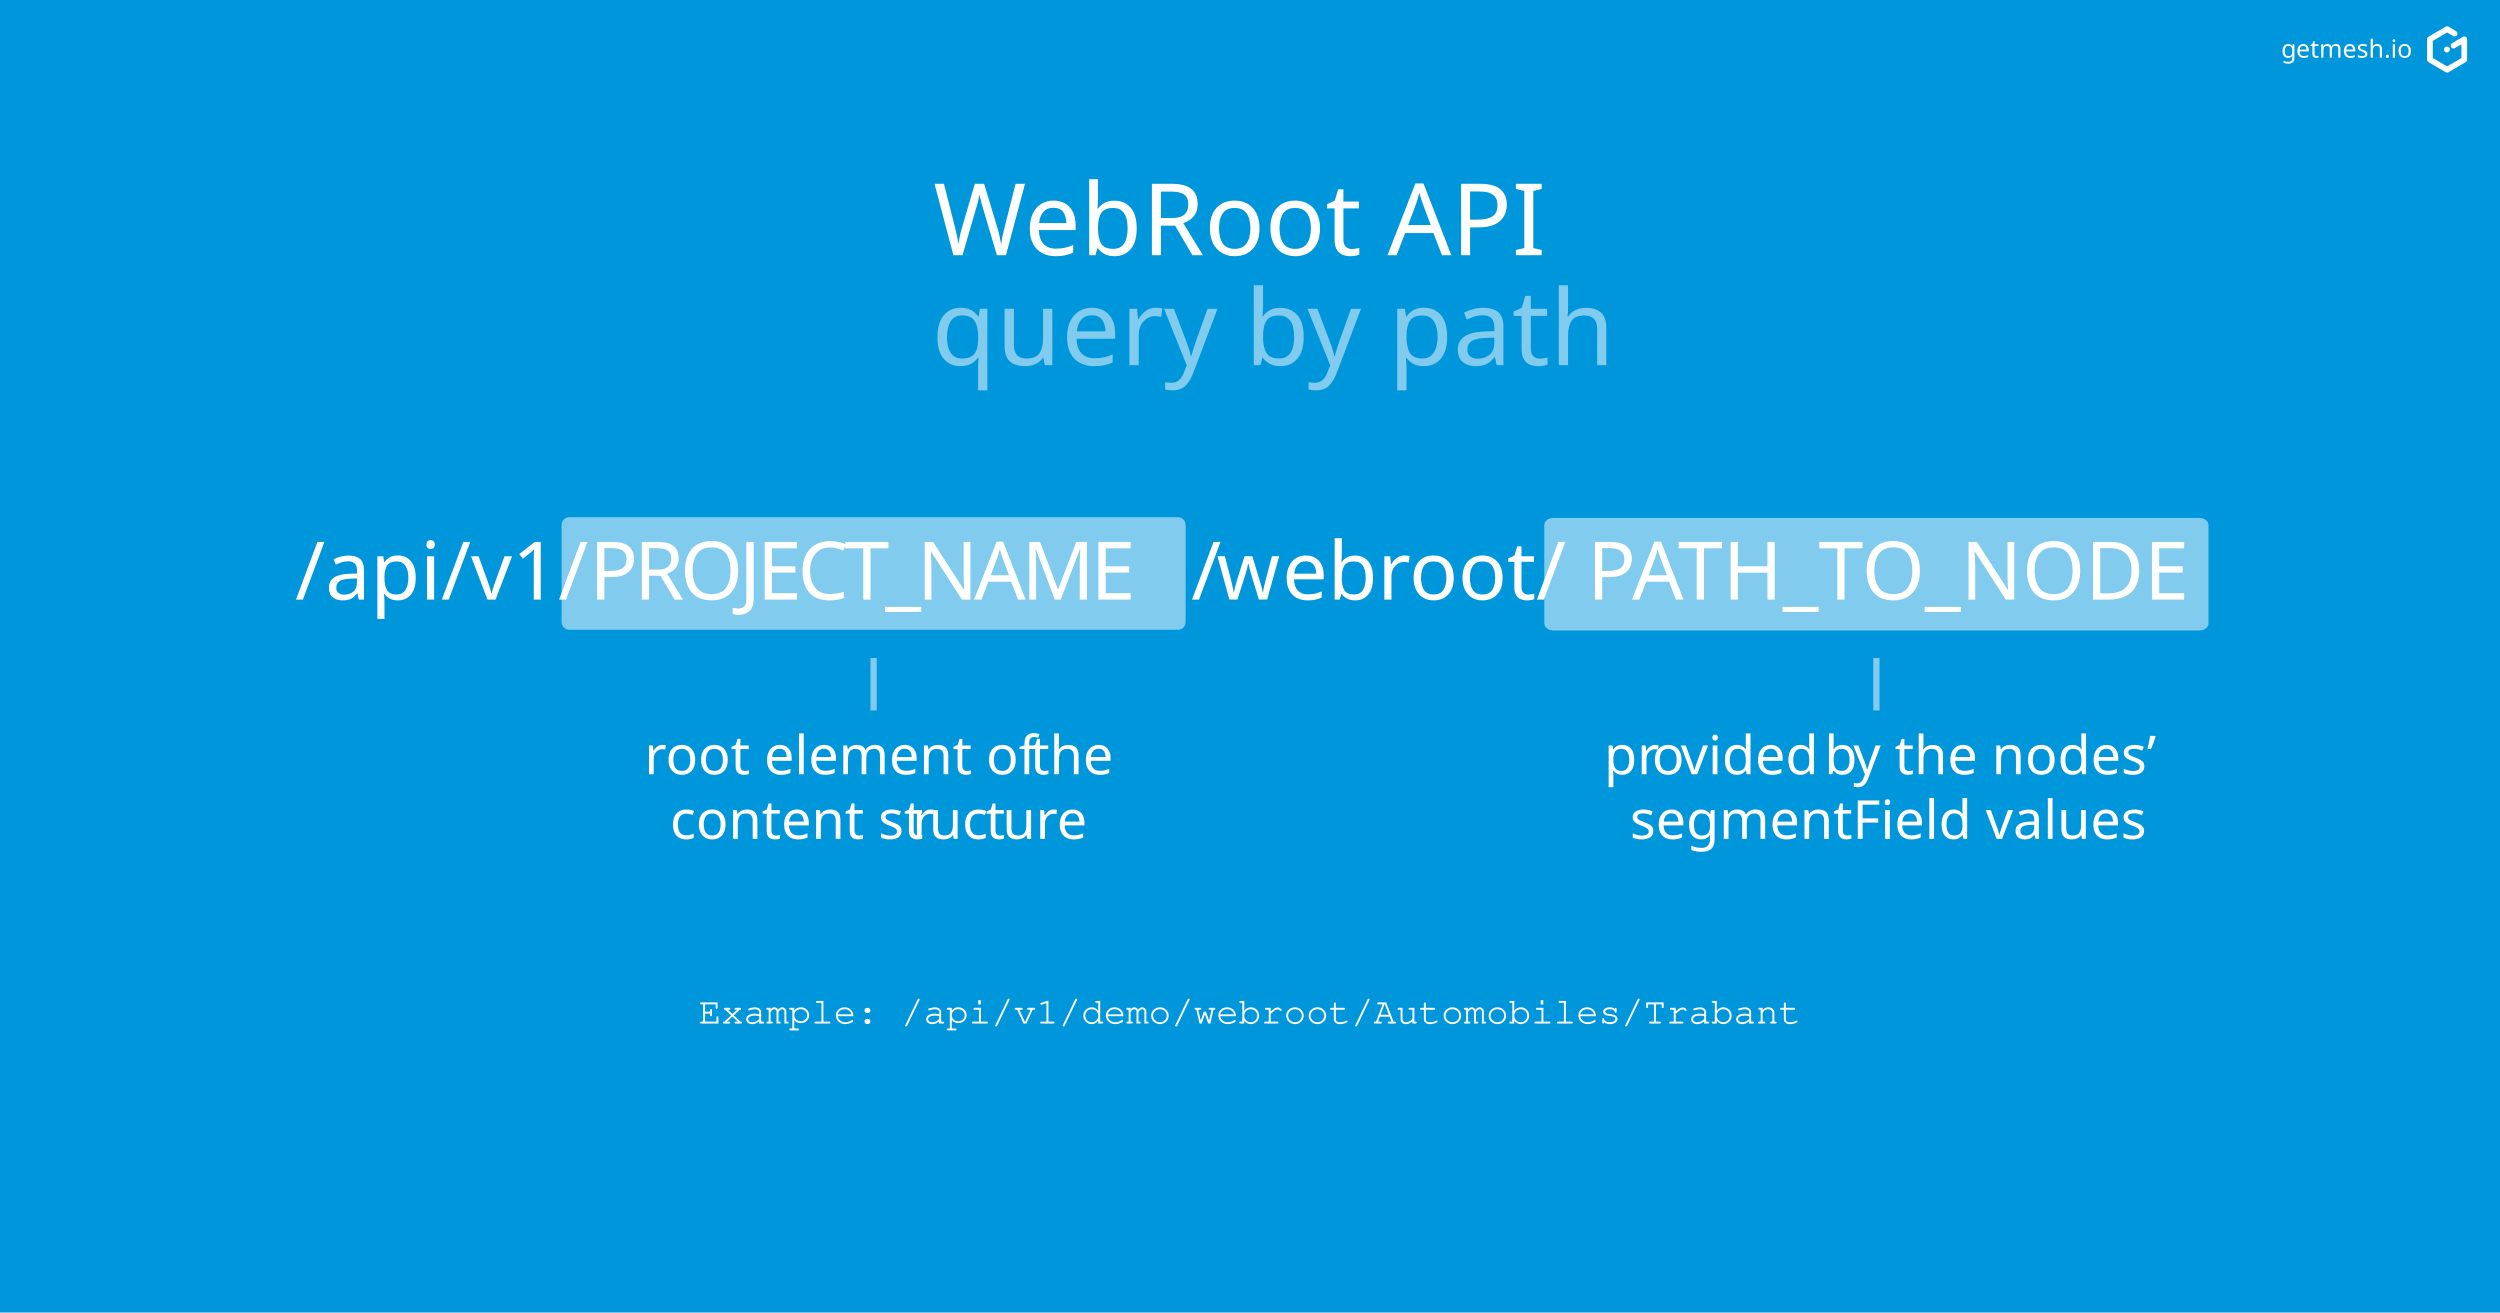
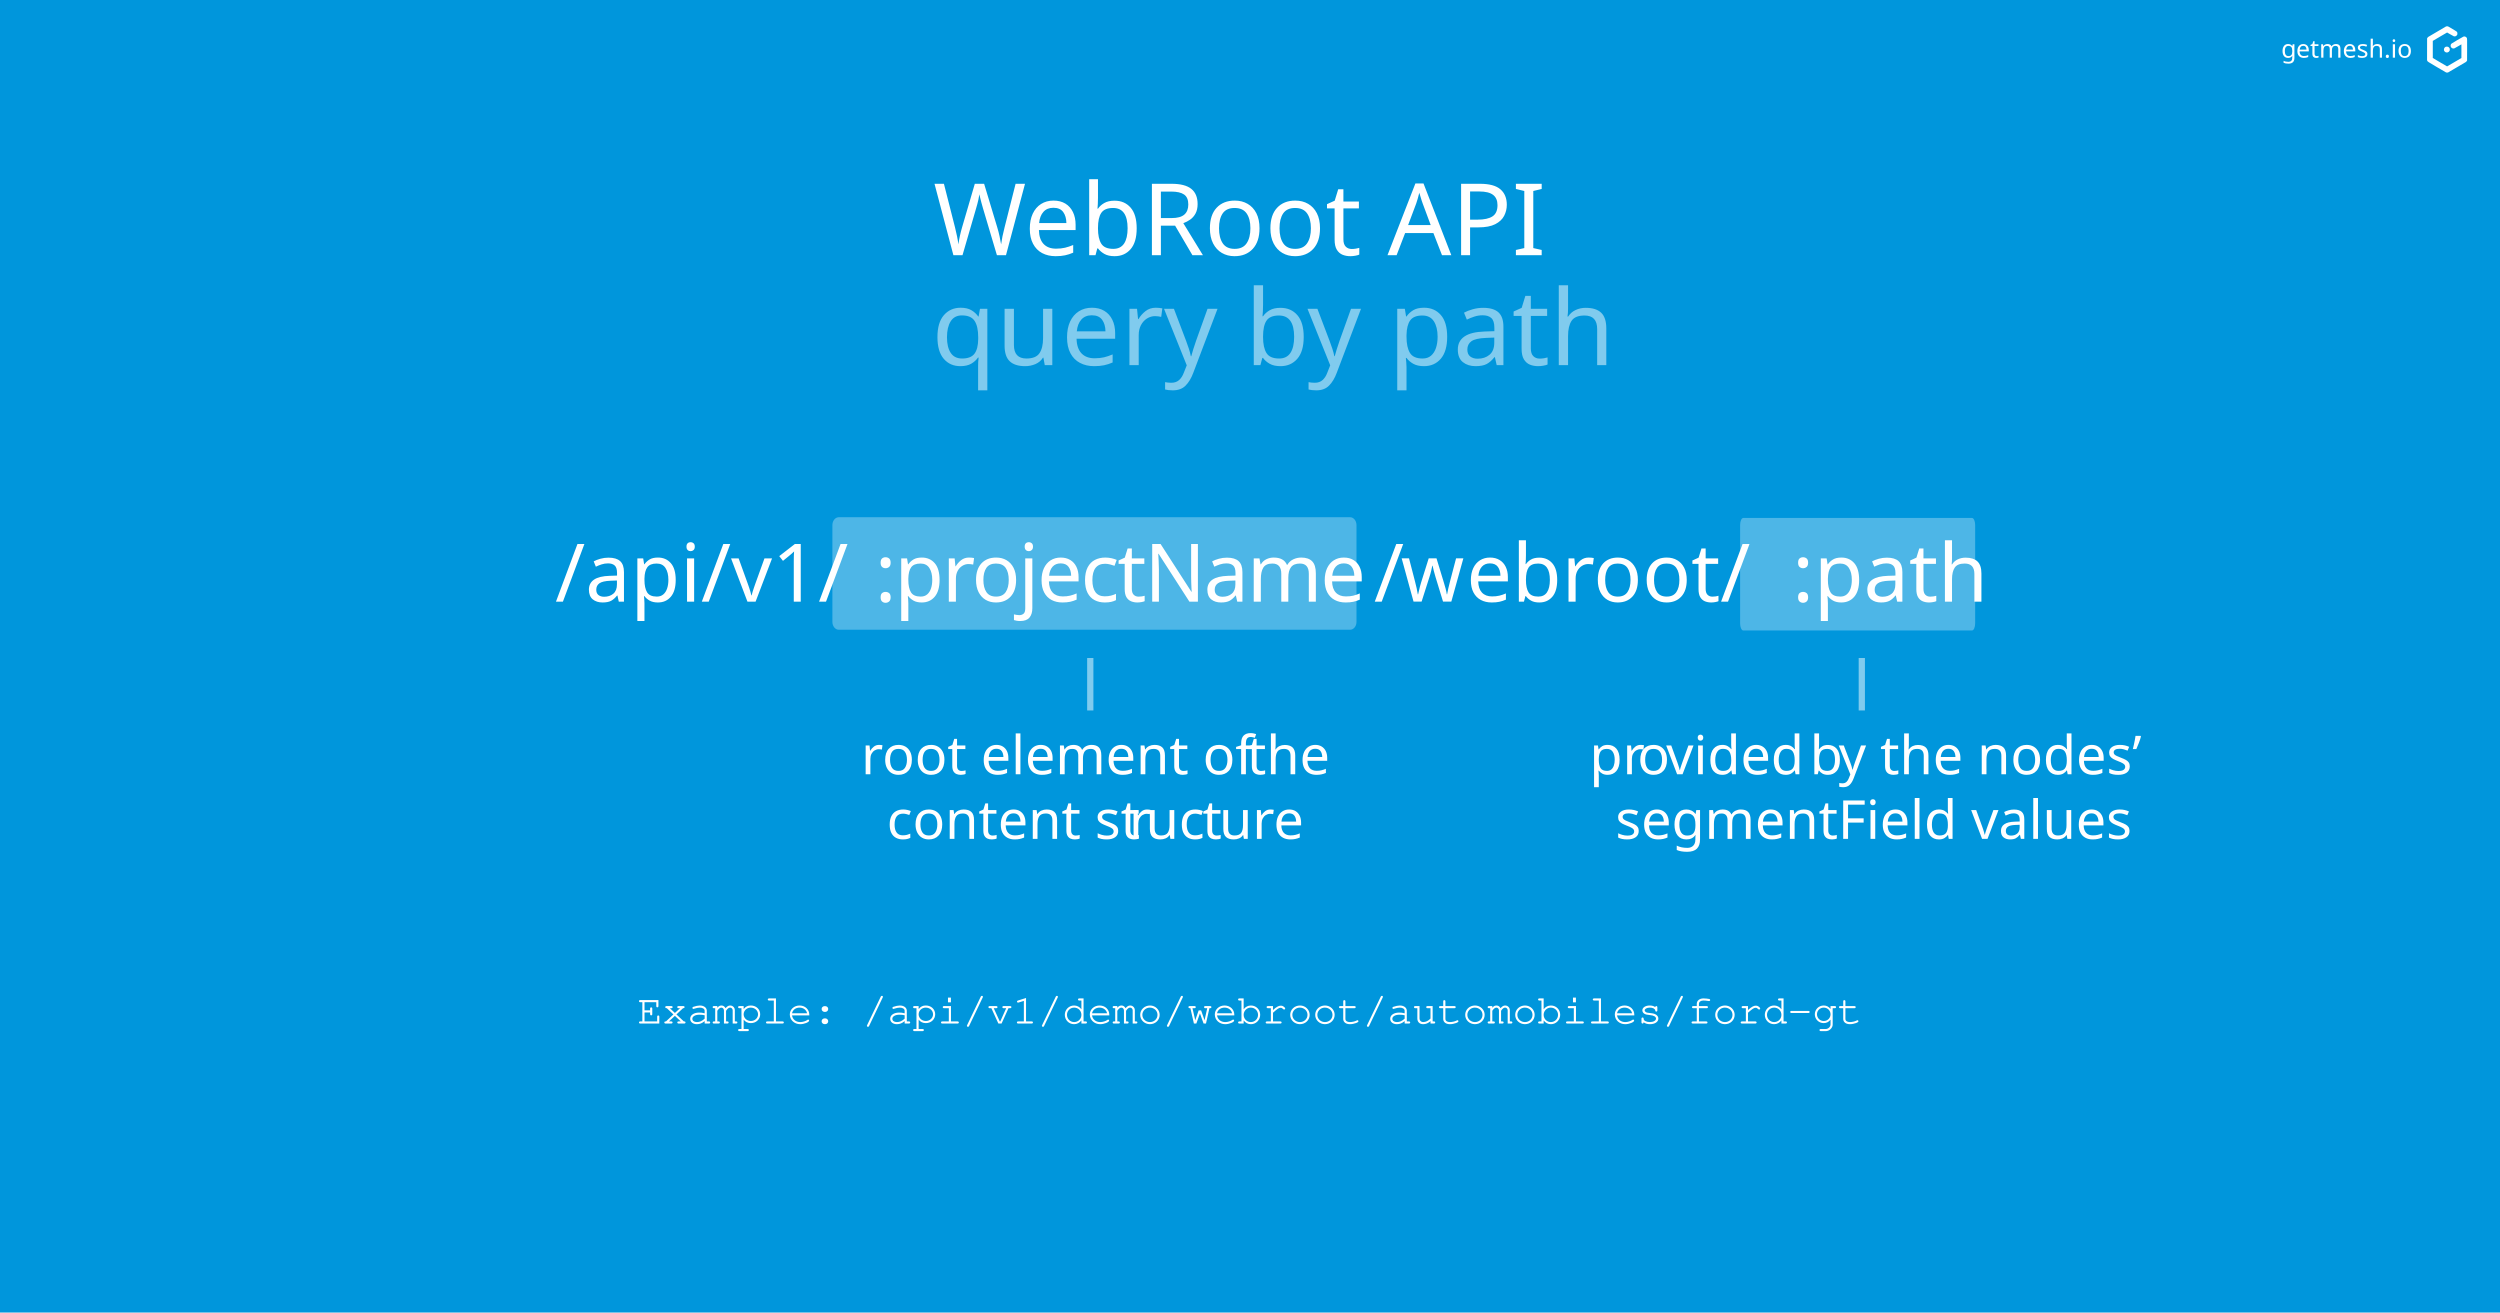
<svg xmlns="http://www.w3.org/2000/svg" version="1.1" id="Layer_1" x="0px" y="0px" width="1200px" height="630px" viewBox="0 0 1200 630" enable-background="new 0 0 1200 630" xml:space="preserve">
  <rect fill="#0096DC" width="1200" height="630" />
  <text transform="matrix(1 0 0 1 1094.962 27.6802)">
    <tspan x="0" y="0" fill="#FFFFFF" font-family="'UniversLTStd-Bold'" font-size="12">g</tspan>
    <tspan x="7.104" y="0" fill="#FFFFFF" font-family="'UniversLTStd-Bold'" font-size="12">etmesh.io</tspan>
  </text>
  <g>
    <path fill="#FFFFFF" d="M1174.287,12.637c-0.08,0.023-0.2,0.065-0.27,0.1c-0.092,0.05-7.745,4.553-8.396,4.942   c-0.165,0.1-0.415,0.377-0.523,0.581l-0.088,0.165l-0.012,5.238l-0.008,5.239l0.081,0.215c0.169,0.457,0.077,0.392,4.665,3.096   c2.3,1.358,4.266,2.507,4.364,2.55c0.25,0.115,0.759,0.115,1.009,0c0.131-0.058,7.207-4.215,8.48-4.977   c0.165-0.1,0.415-0.377,0.523-0.581l0.088-0.165l0.012-5.238c0.008-5.211,0.008-5.239-0.069-5.45c-0.234-0.627-0.988-1-1.635-0.812   c-0.158,0.047-1.068,0.558-2.941,1.662c-2.978,1.75-3.023,1.781-3.188,2.223c-0.108,0.288-0.108,0.708,0,1   c0.104,0.277,0.399,0.6,0.677,0.734c0.288,0.143,0.711,0.17,1.012,0.066c0.115-0.039,0.923-0.488,1.792-1.004   c0.873-0.512,1.592-0.931,1.607-0.931c0.012,0,0.02,1.473,0.016,3.273l-0.012,3.273l-3.415,2.015   c-1.877,1.108-3.431,2.016-3.45,2.016s-1.573-0.908-3.45-2.016l-3.415-2.015v-4.103v-4.104l3.415-2.015   c1.877-1.108,3.431-2.016,3.45-2.016s0.708,0.396,1.527,0.881c0.992,0.585,1.569,0.904,1.718,0.946   c0.623,0.181,1.305-0.135,1.604-0.742c0.077-0.154,0.093-0.242,0.093-0.566c0-0.338-0.012-0.411-0.1-0.6   c-0.059-0.123-0.17-0.284-0.254-0.369c-0.143-0.142-3.708-2.281-4.073-2.442C1174.922,12.621,1174.499,12.583,1174.287,12.637" />
    <path fill="#FFFFFF" d="M1174.003,22.44c-0.854,0.315-1.192,1.35-0.696,2.127c0.308,0.488,0.958,0.738,1.53,0.592   c0.442-0.115,0.766-0.381,0.958-0.792c0.089-0.185,0.1-0.261,0.1-0.596c0-0.343-0.011-0.408-0.107-0.604   c-0.139-0.281-0.392-0.535-0.669-0.669C1174.826,22.353,1174.307,22.325,1174.003,22.44" />
  </g>
  <text transform="matrix(1 0 0 1 447.9854 122.4854)" fill="#FFFFFF" font-family="'UniversLTStd-Bold'" font-size="48">WebRoot API</text>
  <rect x="27.355" y="-144.272" display="none" fill="#0096DC" width="1079.245" height="700.833" />
-   <g>
-     <path fill="#80CBEE" d="M565.448,248.266H273.22c-2.03,0-3.674,1.692-3.674,3.779v46.463c0,2.087,1.644,3.778,3.674,3.778h292.228   c2.027,0,3.672-1.691,3.672-3.778v-46.463C569.12,249.958,567.476,248.266,565.448,248.266" />
-     <path fill="#80CBEE" d="M1055.771,248.615H745.561c-2.381,0-4.311,1.533-4.311,3.425v47.167c0,1.895,1.93,3.429,4.311,3.429   h310.211c2.383,0,4.311-1.534,4.311-3.429V252.04C1060.082,250.148,1058.154,248.615,1055.771,248.615" />
-     <text transform="matrix(1 0 0 1 141.6733 287.7983)">
-       <tspan x="0" y="0" fill="#FFFFFF" font-family="'UniversLTStd-Light'" font-size="38.764">/api/v1/</tspan>
-       <tspan x="122.805" y="0" fill="#FFFFFF" font-family="'UniversLTStd-Light'" font-size="38.764" letter-spacing="-4">   </tspan>
-       <tspan x="141.179" y="0" fill="#FFFFFF" font-family="'UniversLTStd-Light'" font-size="38.764" letter-spacing="-2">PROJECT_NAME</tspan>
-       <tspan x="409.968" y="0" fill="#FFFFFF" font-family="'UniversLTStd-Light'" font-size="38.764">  /</tspan>
-       <tspan x="442.297" y="0" fill="#FFFFFF" font-family="'UniversLTStd-Light'" font-size="38.764">w</tspan>
-       <tspan x="473.812" y="0" fill="#FFFFFF" font-family="'UniversLTStd-Light'" font-size="38.764">ebroot/ PATH_TO_NODE</tspan>
-     </text>
-     <text transform="matrix(1 0 0 1 769.9492 371.6572)">
-       <tspan x="0" y="0" fill="#FFFFFF" font-family="'UniversLTStd-Light'" font-size="25.834">pr</tspan>
-       <tspan x="22.966" y="0" fill="#FFFFFF" font-family="'UniversLTStd-Light'" font-size="25.834">o</tspan>
-       <tspan x="36.812" y="0" fill="#FFFFFF" font-family="'UniversLTStd-Light'" font-size="25.834">vided </tspan>
-       <tspan x="105.737" y="0" fill="#FFFFFF" font-family="'UniversLTStd-Light'" font-size="25.834">b</tspan>
-       <tspan x="119.609" y="0" fill="#FFFFFF" font-family="'UniversLTStd-Light'" font-size="25.834">y the nodes’</tspan>
-       <tspan x="12.439" y="31.001" fill="#FFFFFF" font-family="'UniversLTStd-Light'" font-size="25.834">segmentField values</tspan>
-     </text>
-     <g opacity="0.5">
-       <line fill="none" stroke="#FFFFFF" stroke-width="3" stroke-miterlimit="10" x1="900.666" y1="341.024" x2="900.666" y2="315.842" />
-     </g>
-     <text transform="matrix(1 0 0 1 309.3101 371.6572)">
-       <tspan x="0" y="0" fill="#FFFFFF" font-family="'UniversLTStd-Light'" font-size="25.834">root element of </tspan>
-       <tspan x="185.201" y="0" fill="#FFFFFF" font-family="'UniversLTStd-Light'" font-size="25.834">the</tspan>
-       <tspan x="12.323" y="31.001" fill="#FFFFFF" font-family="'UniversLTStd-Light'" font-size="25.834">content st</tspan>
-       <tspan x="128.6" y="31.001" fill="#FFFFFF" font-family="'UniversLTStd-Light'" font-size="25.834">r</tspan>
-       <tspan x="136.583" y="31.001" fill="#FFFFFF" font-family="'UniversLTStd-Light'" font-size="25.834">uc</tspan>
-       <tspan x="163.863" y="31.001" fill="#FFFFFF" font-family="'UniversLTStd-Light'" font-size="25.834">t</tspan>
-       <tspan x="171.845" y="31.001" fill="#FFFFFF" font-family="'UniversLTStd-Light'" font-size="25.834">ure</tspan>
-     </text>
-     <g opacity="0.5">
-       <line fill="none" stroke="#FFFFFF" stroke-width="3" stroke-miterlimit="10" x1="419.333" y1="341.024" x2="419.333" y2="315.842" />
-     </g>
+   <path opacity="0.6" fill="#80CBEE" d="M648.036,248.266H402.631c-1.705,0-3.085,1.692-3.085,3.779v46.463  c0,2.087,1.38,3.778,3.085,3.778h245.405c1.703,0,3.084-1.691,3.084-3.778v-46.463C651.12,249.958,649.739,248.266,648.036,248.266" />
+   <path opacity="0.6" fill="#80CBEE" d="M946.557,248.615H836.775c-0.843,0-1.525,1.533-1.525,3.425v47.167  c0,1.895,0.683,3.429,1.525,3.429h109.781c0.843,0,1.525-1.534,1.525-3.429V252.04C948.082,250.148,947.399,248.615,946.557,248.615  " />
+   <text transform="matrix(1 0 0 1 266.4741 288.7983)">
+     <tspan x="0" y="0" fill="#FFFFFF" font-family="'UniversLTStd-Light'" font-size="38.764">/api/v1/</tspan>
+     <tspan x="122.805" y="0" fill="#FFFFFF" font-family="'UniversLTStd-Light'" font-size="38.764" letter-spacing="-4">     </tspan>
+     <tspan x="153.429" y="0" fill="#FFFFFF" font-family="'UniversLTStd-Light'" font-size="38.764" letter-spacing="-1">:projectName</tspan>
+     <tspan x="362.792" y="0" fill="#FFFFFF" font-family="'UniversLTStd-Light'" font-size="38.764">   /</tspan>
+     <tspan x="405.899" y="0" fill="#FFFFFF" font-family="'UniversLTStd-Light'" font-size="38.764">w</tspan>
+     <tspan x="437.414" y="0" fill="#FFFFFF" font-family="'UniversLTStd-Light'" font-size="38.764">ebroot/  :path</tspan>
+   </text>
+   <text transform="matrix(1 0 0 1 762.9492 371.6572)">
+     <tspan x="0" y="0" fill="#FFFFFF" font-family="'UniversLTStd-Light'" font-size="25.834">pr</tspan>
+     <tspan x="22.966" y="0" fill="#FFFFFF" font-family="'UniversLTStd-Light'" font-size="25.834">o</tspan>
+     <tspan x="36.812" y="0" fill="#FFFFFF" font-family="'UniversLTStd-Light'" font-size="25.834">vided </tspan>
+     <tspan x="105.737" y="0" fill="#FFFFFF" font-family="'UniversLTStd-Light'" font-size="25.834">b</tspan>
+     <tspan x="119.609" y="0" fill="#FFFFFF" font-family="'UniversLTStd-Light'" font-size="25.834">y the nodes’</tspan>
+     <tspan x="12.439" y="31.001" fill="#FFFFFF" font-family="'UniversLTStd-Light'" font-size="25.834">segmentField values</tspan>
+   </text>
+   <g opacity="0.5">
+     <line fill="none" stroke="#FFFFFF" stroke-width="3" stroke-miterlimit="10" x1="893.666" y1="341.024" x2="893.666" y2="315.842" />
+   </g>
+   <text transform="matrix(1 0 0 1 413.3101 371.6572)">
+     <tspan x="0" y="0" fill="#FFFFFF" font-family="'UniversLTStd-Light'" font-size="25.834">root element of </tspan>
+     <tspan x="185.201" y="0" fill="#FFFFFF" font-family="'UniversLTStd-Light'" font-size="25.834">the</tspan>
+     <tspan x="12.323" y="31.001" fill="#FFFFFF" font-family="'UniversLTStd-Light'" font-size="25.834">content st</tspan>
+     <tspan x="128.6" y="31.001" fill="#FFFFFF" font-family="'UniversLTStd-Light'" font-size="25.834">r</tspan>
+     <tspan x="136.583" y="31.001" fill="#FFFFFF" font-family="'UniversLTStd-Light'" font-size="25.834">uc</tspan>
+     <tspan x="163.863" y="31.001" fill="#FFFFFF" font-family="'UniversLTStd-Light'" font-size="25.834">t</tspan>
+     <tspan x="171.845" y="31.001" fill="#FFFFFF" font-family="'UniversLTStd-Light'" font-size="25.834">ure</tspan>
+   </text>
+   <g opacity="0.5">
+     <line fill="none" stroke="#FFFFFF" stroke-width="3" stroke-miterlimit="10" x1="523.333" y1="341.024" x2="523.333" y2="315.842" />
  </g>
  <text transform="matrix(1 0 0 1 447.1909 175.2583)" opacity="0.5" fill="#FFFFFF" font-family="'UniversLTStd-Light'" font-size="50.449">query by path</text>
-   <text transform="matrix(1 0 0 1 335.3569 491.2988)" fill="#FFFFFF" font-family="'Courier'" font-size="18">Example: /api/v1/demo/webroot/Automobiles/Trabant</text>
+   <text transform="matrix(1 0 0 1 305.9517 491.2988)" fill="#FFFFFF" font-family="'Courier'" font-size="20">Example: /api/v1/demo/webroot/automobiles/ford-gt</text>
</svg>
